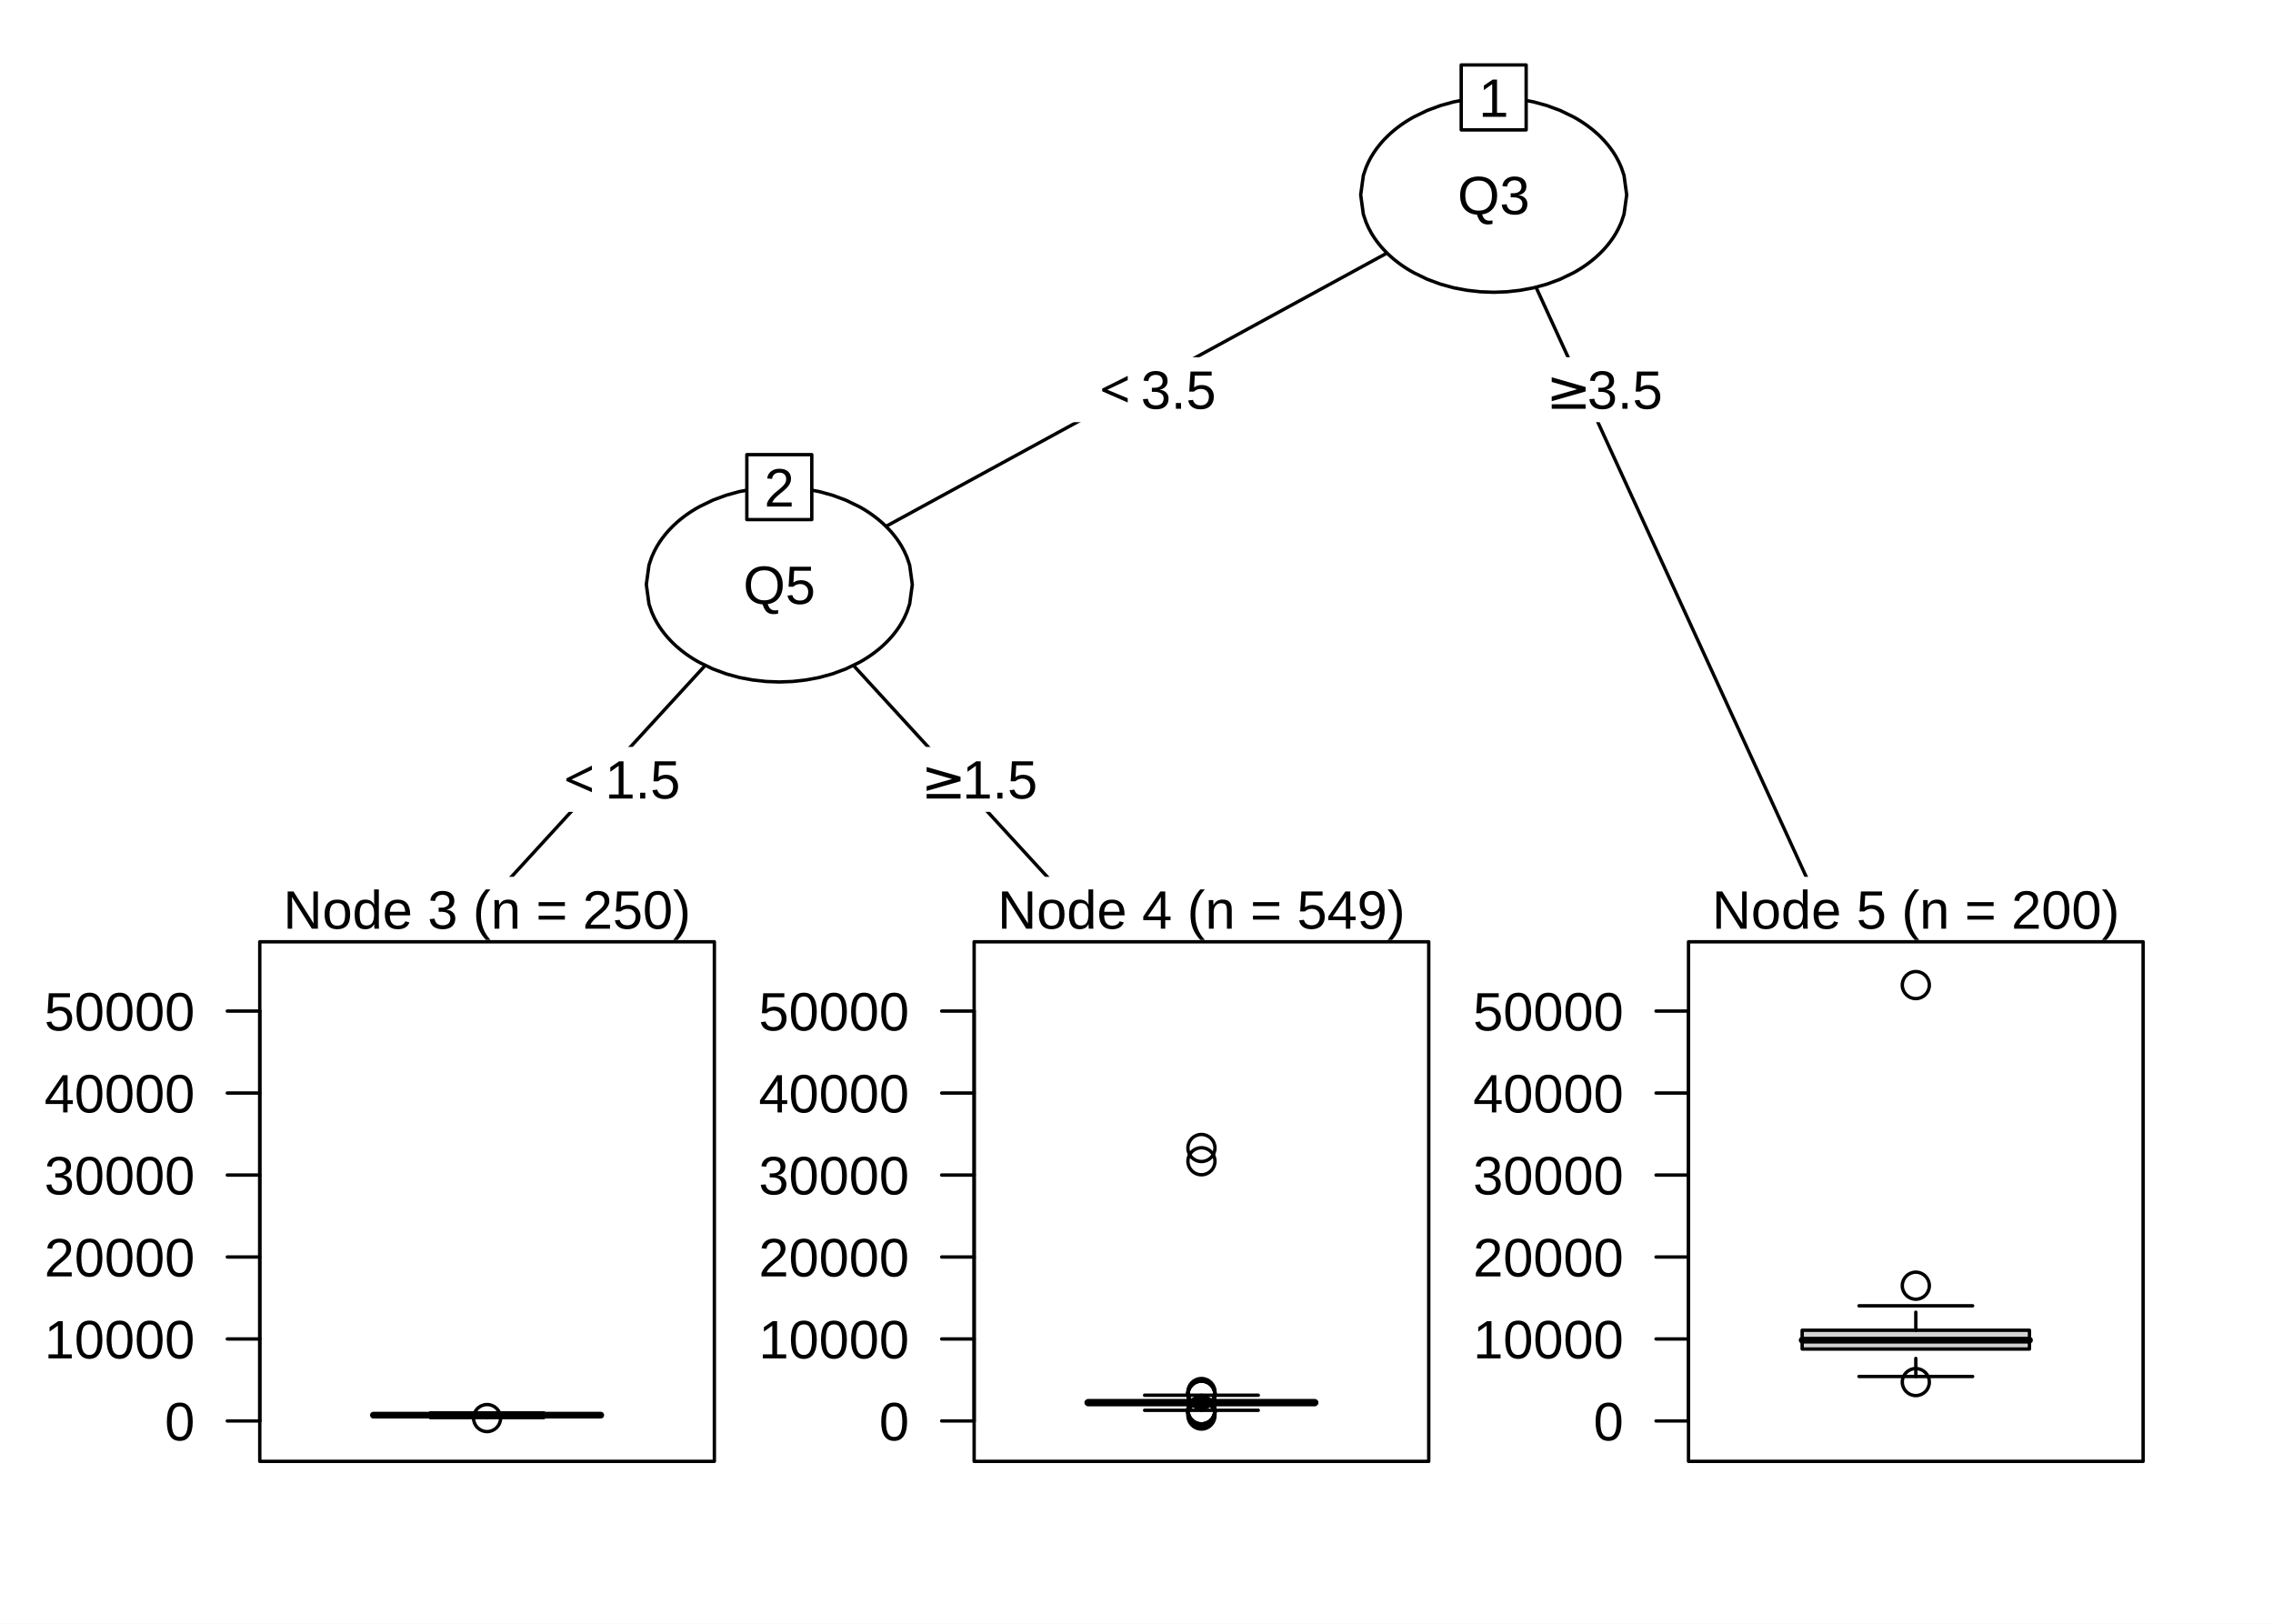
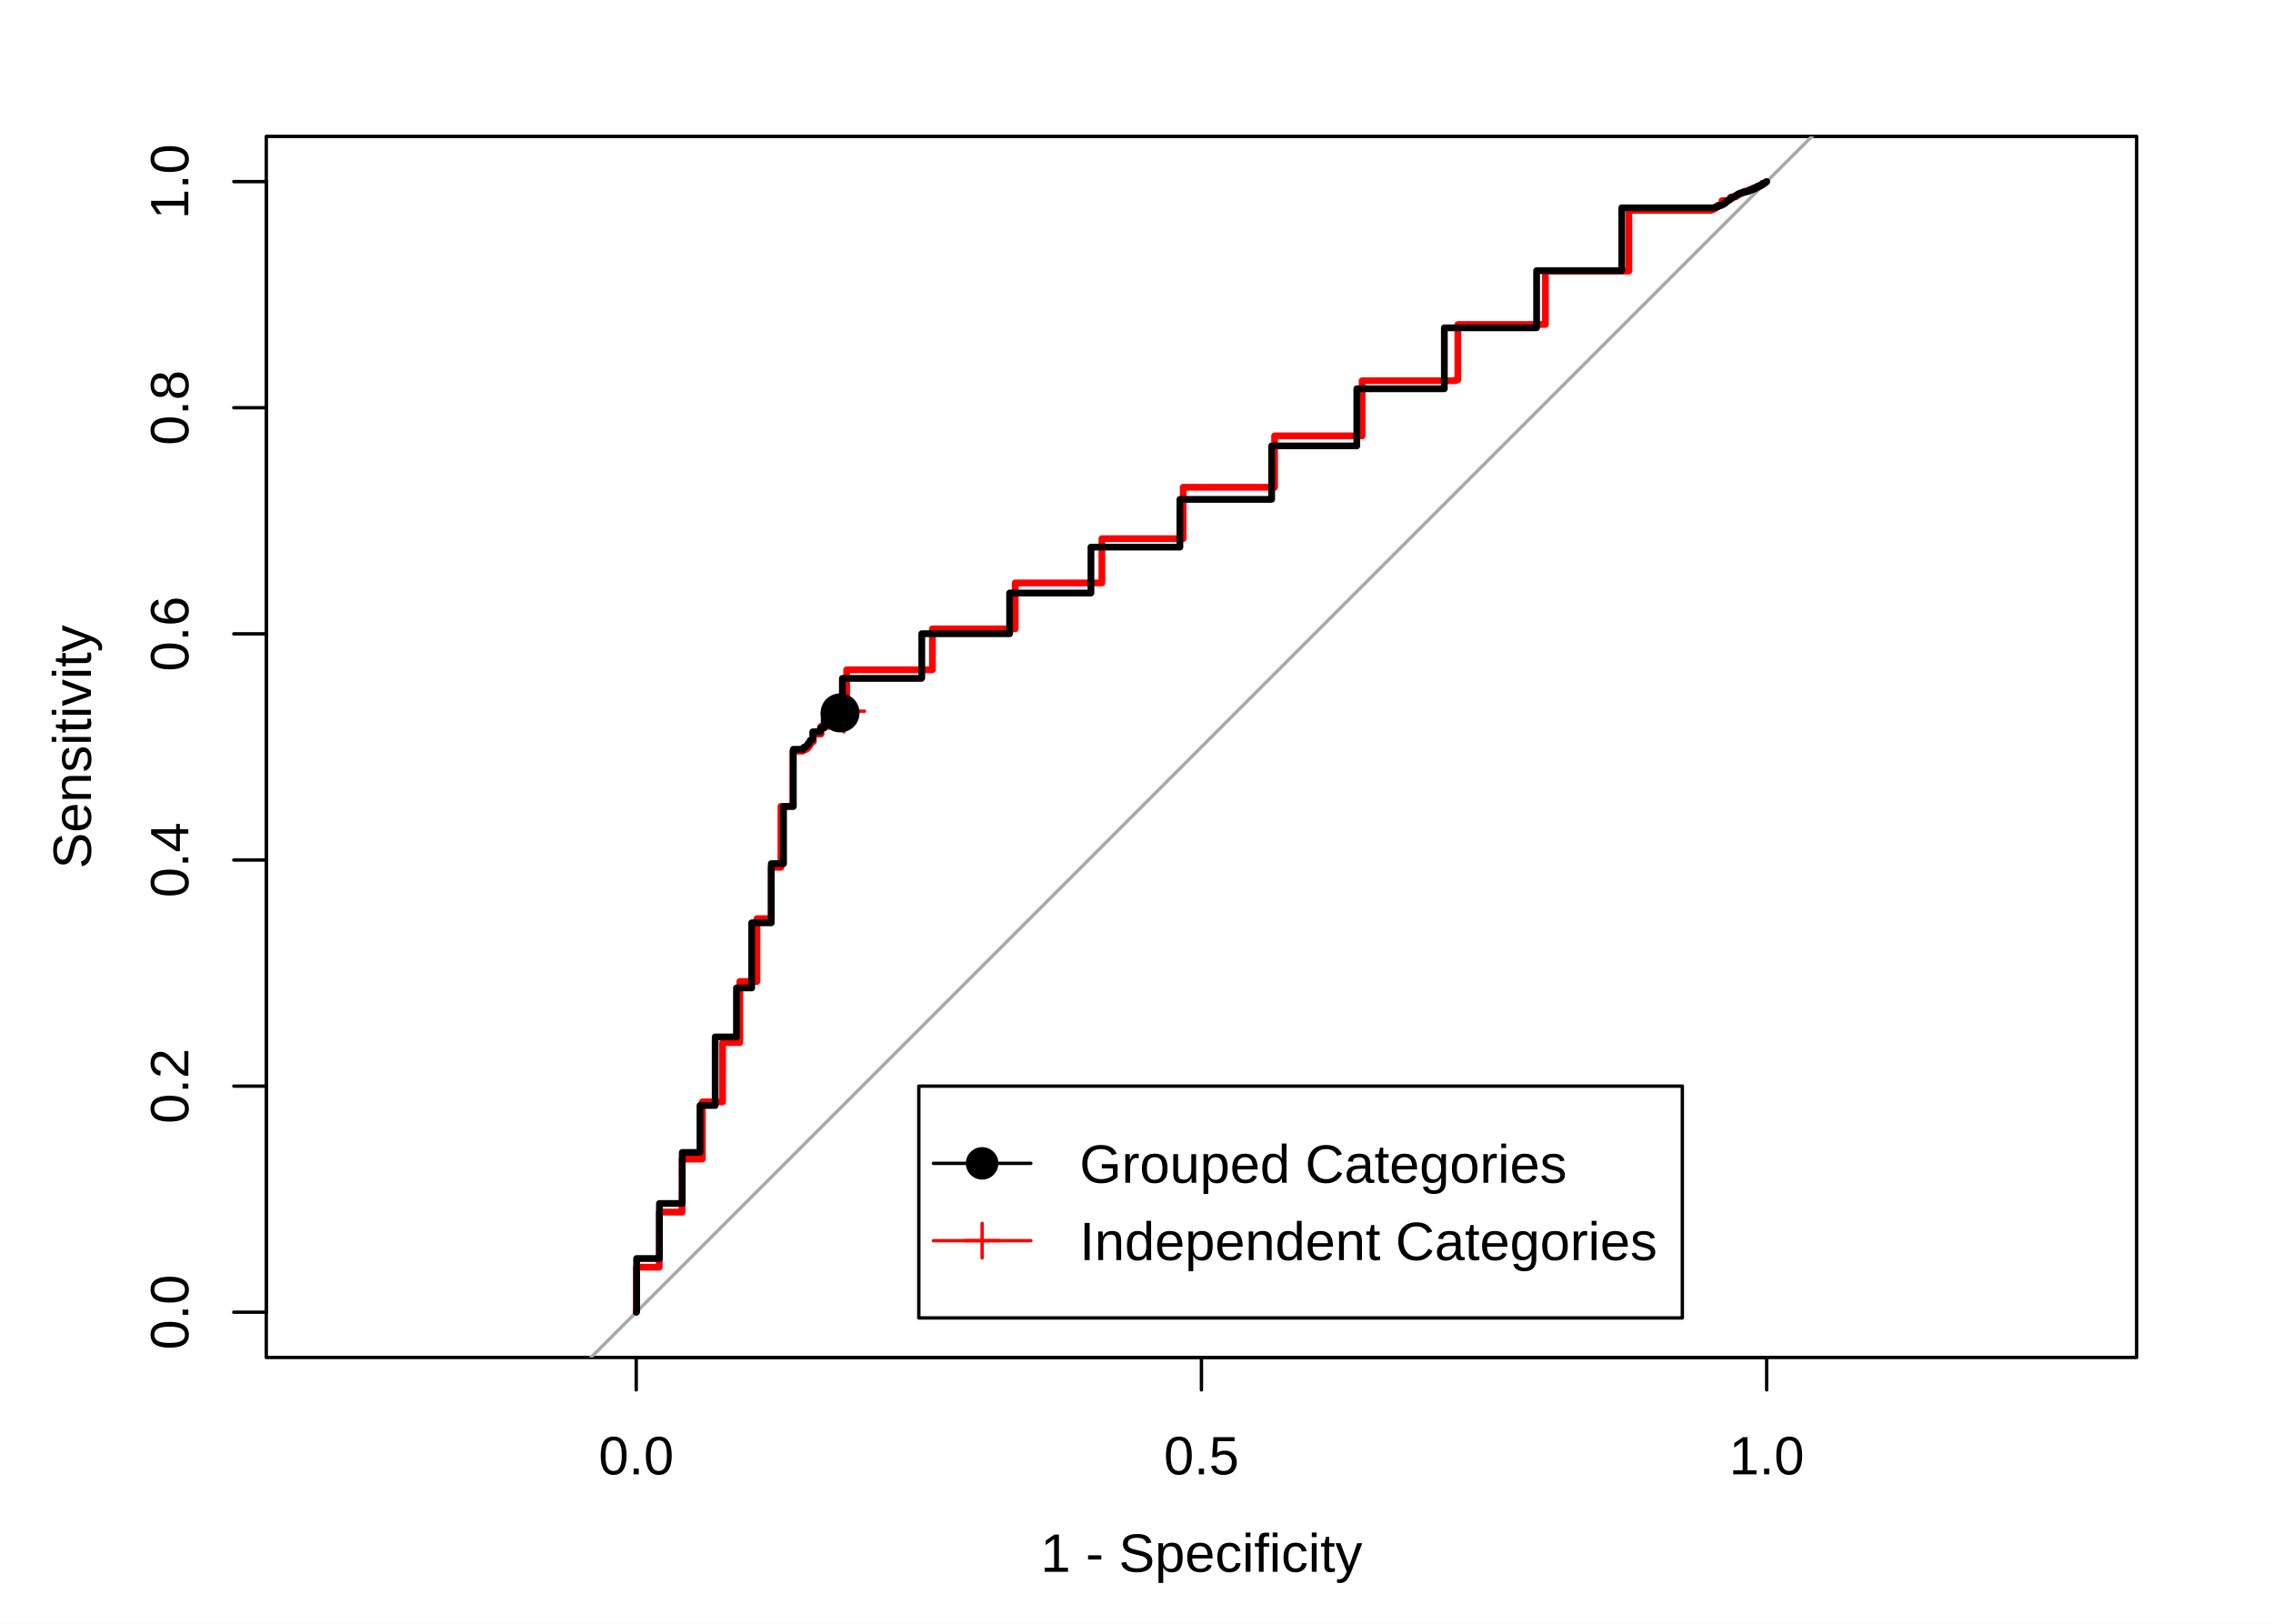
<svg xmlns="http://www.w3.org/2000/svg" viewBox="0 0 504.00 360.00">
  <defs>
    <style type="text/css">
    line, polyline, polygon, path, rect, circle {
      fill: none;
      stroke: #000000;
      stroke-linecap: round;
      stroke-linejoin: round;
      stroke-miterlimit: 10.00;
    }
  </style>
  </defs>
  <rect width="100%" height="100%" style="stroke: none; fill: #FFFFFF;" />
-   <polyline points="331.20,43.20 172.80,129.60 " style="stroke-width: 0.75;" />
-   <polyline points="331.20,43.20 410.40,216.00 " style="stroke-width: 0.75;" />
-   <polygon points="301.71,43.20 302.30,38.90 302.89,37.15 303.48,35.83 304.07,34.73 304.66,33.78 305.25,32.94 305.84,32.18 306.43,31.48 307.02,30.84 307.61,30.24 308.20,29.68 308.79,29.16 309.38,28.67 309.97,28.21 310.56,27.77 311.15,27.36 311.74,26.97 312.33,26.60 312.92,26.25 313.51,25.92 313.51,25.92 316.46,24.49 319.41,23.40 322.35,22.59 325.30,22.04 328.25,21.71 331.20,21.60 334.15,21.71 337.10,22.04 340.05,22.59 342.99,23.40 345.94,24.49 348.89,25.92 348.89,25.92 349.48,26.25 350.07,26.60 350.66,26.97 351.25,27.36 351.84,27.77 352.43,28.21 353.02,28.67 353.61,29.16 354.20,29.68 354.79,30.24 355.38,30.84 355.97,31.48 356.56,32.18 357.15,32.94 357.74,33.78 358.33,34.73 358.92,35.83 359.51,37.15 360.10,38.90 360.69,43.20 360.69,43.20 360.10,47.50 359.51,49.25 358.92,50.57 358.33,51.67 357.74,52.62 357.15,53.46 356.56,54.22 355.97,54.92 355.38,55.56 354.79,56.16 354.20,56.72 353.61,57.24 353.02,57.73 352.43,58.19 351.84,58.63 351.25,59.04 350.66,59.43 350.07,59.80 349.48,60.15 348.89,60.48 348.89,60.48 345.94,61.91 342.99,63.00 340.05,63.81 337.10,64.36 334.15,64.69 331.20,64.80 328.25,64.69 325.30,64.36 322.35,63.81 319.41,63.00 316.46,61.91 313.51,60.48 313.51,60.48 312.92,60.15 312.33,59.80 311.74,59.43 311.15,59.04 310.56,58.63 309.97,58.19 309.38,57.73 308.79,57.24 308.20,56.72 307.61,56.16 307.02,55.56 306.43,54.92 305.84,54.22 305.25,53.46 304.66,52.62 304.07,51.67 303.48,50.57 302.89,49.25 302.30,47.50 301.71,43.20 " style="stroke-width: 0.75; fill: #FFFFFF;" />
-   <text x="323.20" y="47.50" style="font-size: 12.00px; font-family: Arial;" textLength="16.01px" lengthAdjust="spacingAndGlyphs">Q3</text>
-   <rect x="324.00" y="14.40" width="14.40" height="14.40" style="stroke-width: 0.75; fill: #FFFFFF;" />
-   <text x="327.86" y="25.90" style="font-size: 12.00px; font-family: Arial;" textLength="6.67px" lengthAdjust="spacingAndGlyphs">1</text>
-   <rect x="234.35" y="79.20" width="35.30" height="14.40" style="stroke-width: 0.75; stroke: none; fill: #FFFFFF;" />
-   <text x="243.80" y="90.63" style="font-size: 12.00px; font-family: PT Serif;" textLength="6.40px" lengthAdjust="spacingAndGlyphs">&lt;</text>
-   <text x="252.97" y="90.63" style="font-size: 12.00px; font-family: Arial;" textLength="16.68px" lengthAdjust="spacingAndGlyphs">3.5</text>
-   <rect x="333.35" y="79.20" width="35.30" height="14.40" style="stroke-width: 0.75; stroke: none; fill: #FFFFFF;" />
-   <text x="342.80" y="90.63" style="font-size: 12.00px; font-family: PT Serif;" textLength="6.40px" lengthAdjust="spacingAndGlyphs">≥</text>
-   <text x="351.97" y="90.63" style="font-size: 12.00px; font-family: Arial;" textLength="16.68px" lengthAdjust="spacingAndGlyphs">3.5</text>
-   <polyline points="172.80,129.60 93.60,216.00 " style="stroke-width: 0.75;" />
-   <polyline points="172.80,129.60 252.00,216.00 " style="stroke-width: 0.75;" />
-   <polygon points="143.31,129.60 143.90,125.30 144.49,123.55 145.08,122.23 145.67,121.13 146.26,120.18 146.85,119.34 147.44,118.58 148.03,117.88 148.62,117.24 149.21,116.64 149.80,116.08 150.39,115.56 150.98,115.07 151.57,114.61 152.16,114.17 152.75,113.76 153.34,113.37 153.93,113.00 154.52,112.65 155.11,112.32 155.11,112.32 158.06,110.89 161.01,109.80 163.95,108.99 166.90,108.44 169.85,108.11 172.80,108.00 175.75,108.11 178.70,108.44 181.65,108.99 184.59,109.80 187.54,110.89 190.49,112.32 190.49,112.32 191.08,112.65 191.67,113.00 192.26,113.37 192.85,113.76 193.44,114.17 194.03,114.61 194.62,115.07 195.21,115.56 195.80,116.08 196.39,116.64 196.98,117.24 197.57,117.88 198.16,118.58 198.75,119.34 199.34,120.18 199.93,121.13 200.52,122.23 201.11,123.55 201.70,125.30 202.29,129.60 202.29,129.60 201.70,133.90 201.11,135.65 200.52,136.97 199.93,138.07 199.34,139.02 198.75,139.86 198.16,140.62 197.57,141.32 196.98,141.96 196.39,142.56 195.80,143.12 195.21,143.64 194.62,144.13 194.03,144.59 193.44,145.03 192.85,145.44 192.26,145.83 191.67,146.20 191.08,146.55 190.49,146.88 190.49,146.88 187.54,148.31 184.59,149.40 181.65,150.21 178.70,150.76 175.75,151.09 172.80,151.20 169.85,151.09 166.90,150.76 163.95,150.21 161.01,149.40 158.06,148.31 155.11,146.88 155.11,146.88 154.52,146.55 153.93,146.20 153.34,145.83 152.75,145.44 152.16,145.03 151.57,144.59 150.98,144.13 150.39,143.64 149.80,143.12 149.21,142.56 148.62,141.96 148.03,141.32 147.44,140.62 146.85,139.86 146.26,139.02 145.67,138.07 145.08,136.97 144.49,135.65 143.90,133.90 143.31,129.60 " style="stroke-width: 0.75; fill: #FFFFFF;" />
-   <text x="164.80" y="133.90" style="font-size: 12.00px; font-family: Arial;" textLength="16.01px" lengthAdjust="spacingAndGlyphs">Q5</text>
-   <rect x="165.60" y="100.80" width="14.40" height="14.40" style="stroke-width: 0.75; fill: #FFFFFF;" />
-   <text x="169.46" y="112.30" style="font-size: 12.00px; font-family: Arial;" textLength="6.67px" lengthAdjust="spacingAndGlyphs">2</text>
-   <rect x="115.55" y="165.60" width="35.30" height="14.40" style="stroke-width: 0.75; stroke: none; fill: #FFFFFF;" />
-   <text x="125.00" y="177.04" style="font-size: 12.00px; font-family: PT Serif;" textLength="6.40px" lengthAdjust="spacingAndGlyphs">&lt;</text>
-   <text x="134.17" y="177.04" style="font-size: 12.00px; font-family: Arial;" textLength="16.68px" lengthAdjust="spacingAndGlyphs">1.5</text>
-   <rect x="194.75" y="165.60" width="35.30" height="14.40" style="stroke-width: 0.75; stroke: none; fill: #FFFFFF;" />
-   <text x="204.20" y="177.04" style="font-size: 12.00px; font-family: PT Serif;" textLength="6.40px" lengthAdjust="spacingAndGlyphs">≥</text>
-   <text x="213.37" y="177.04" style="font-size: 12.00px; font-family: Arial;" textLength="16.68px" lengthAdjust="spacingAndGlyphs">1.5</text>
-   <rect x="14.40" y="194.40" width="158.40" height="129.60" style="stroke-width: 0.75; stroke: none; fill: #FFFFFF;" />
-   <text x="62.80" y="205.90" style="font-size: 12.00px; font-family: Arial;" textLength="90.39px" lengthAdjust="spacingAndGlyphs">Node 3 (n = 250)</text>
-   <polyline points="57.60,315.04 57.60,224.17 " style="stroke-width: 0.75;" />
-   <line x1="57.60" y1="315.04" x2="50.40" y2="315.04" style="stroke-width: 0.75;" />
-   <line x1="57.60" y1="296.86" x2="50.40" y2="296.86" style="stroke-width: 0.75;" />
-   <line x1="57.60" y1="278.69" x2="50.40" y2="278.69" style="stroke-width: 0.75;" />
-   <line x1="57.60" y1="260.52" x2="50.40" y2="260.52" style="stroke-width: 0.75;" />
-   <line x1="57.60" y1="242.34" x2="50.40" y2="242.34" style="stroke-width: 0.75;" />
-   <line x1="57.60" y1="224.17" x2="50.40" y2="224.17" style="stroke-width: 0.75;" />
-   <text x="36.53" y="319.34" style="font-size: 12.00px; font-family: Arial;" textLength="6.67px" lengthAdjust="spacingAndGlyphs">0</text>
-   <text x="9.83" y="301.16" style="font-size: 12.00px; font-family: Arial;" textLength="33.37px" lengthAdjust="spacingAndGlyphs">10000</text>
-   <text x="9.83" y="282.99" style="font-size: 12.00px; font-family: Arial;" textLength="33.37px" lengthAdjust="spacingAndGlyphs">20000</text>
-   <text x="9.83" y="264.81" style="font-size: 12.00px; font-family: Arial;" textLength="33.37px" lengthAdjust="spacingAndGlyphs">30000</text>
-   <text x="9.83" y="246.64" style="font-size: 12.00px; font-family: Arial;" textLength="33.37px" lengthAdjust="spacingAndGlyphs">40000</text>
-   <text x="9.83" y="228.46" style="font-size: 12.00px; font-family: Arial;" textLength="33.37px" lengthAdjust="spacingAndGlyphs">50000</text>
-   <rect x="57.60" y="208.80" width="100.80" height="115.20" style="stroke-width: 0.75;" />
+   <text x="230.72" y="348.48" style="font-size: 12.00px; font-family: Arial;" textLength="71.36px" lengthAdjust="spacingAndGlyphs">1 - Specificity</text>
+   <text transform="translate(20.16,192.61) rotate(-90)" style="font-size: 12.00px; font-family: Arial;" textLength="54.02px" lengthAdjust="spacingAndGlyphs">Sensitivity</text>
+   <polyline points="59.04,300.96 473.76,300.96 473.76,30.24 59.04,30.24 59.04,300.96 " style="stroke-width: 0.75;" />
+   <line x1="391.73" y1="300.96" x2="141.07" y2="300.96" style="stroke-width: 0.75;" />
+   <line x1="391.73" y1="300.96" x2="391.73" y2="308.16" style="stroke-width: 0.75;" />
+   <line x1="266.40" y1="300.96" x2="266.40" y2="308.16" style="stroke-width: 0.75;" />
+   <line x1="141.07" y1="300.96" x2="141.07" y2="308.16" style="stroke-width: 0.75;" />
+   <text x="132.73" y="326.88" style="font-size: 12.00px; font-family: Arial;" textLength="16.68px" lengthAdjust="spacingAndGlyphs">0.0</text>
+   <text x="258.06" y="326.88" style="font-size: 12.00px; font-family: Arial;" textLength="16.68px" lengthAdjust="spacingAndGlyphs">0.5</text>
+   <text x="383.39" y="326.88" style="font-size: 12.00px; font-family: Arial;" textLength="16.68px" lengthAdjust="spacingAndGlyphs">1.0</text>
+   <line x1="59.04" y1="290.93" x2="59.04" y2="40.27" style="stroke-width: 0.75;" />
+   <line x1="59.04" y1="290.93" x2="51.84" y2="290.93" style="stroke-width: 0.75;" />
+   <line x1="59.04" y1="240.80" x2="51.84" y2="240.80" style="stroke-width: 0.75;" />
+   <line x1="59.04" y1="190.67" x2="51.84" y2="190.67" style="stroke-width: 0.75;" />
+   <line x1="59.04" y1="140.53" x2="51.84" y2="140.53" style="stroke-width: 0.75;" />
+   <line x1="59.04" y1="90.40" x2="51.84" y2="90.40" style="stroke-width: 0.75;" />
+   <line x1="59.04" y1="40.27" x2="51.84" y2="40.27" style="stroke-width: 0.75;" />
+   <text transform="translate(41.76,299.27) rotate(-90)" style="font-size: 12.00px; font-family: Arial;" textLength="16.68px" lengthAdjust="spacingAndGlyphs">0.0</text>
+   <text transform="translate(41.76,249.14) rotate(-90)" style="font-size: 12.00px; font-family: Arial;" textLength="16.68px" lengthAdjust="spacingAndGlyphs">0.2</text>
+   <text transform="translate(41.76,199.01) rotate(-90)" style="font-size: 12.00px; font-family: Arial;" textLength="16.68px" lengthAdjust="spacingAndGlyphs">0.4</text>
+   <text transform="translate(41.76,148.87) rotate(-90)" style="font-size: 12.00px; font-family: Arial;" textLength="16.68px" lengthAdjust="spacingAndGlyphs">0.6</text>
+   <text transform="translate(41.76,98.74) rotate(-90)" style="font-size: 12.00px; font-family: Arial;" textLength="16.68px" lengthAdjust="spacingAndGlyphs">0.8</text>
+   <text transform="translate(41.76,48.61) rotate(-90)" style="font-size: 12.00px; font-family: Arial;" textLength="16.68px" lengthAdjust="spacingAndGlyphs">1.0</text>
  <defs>
-     <clipPath id="cpNTcuNjB8MTU4LjQwfDMyNC4wMHwyMDguODA=">
-       <rect x="57.60" y="208.80" width="100.80" height="115.20" />
+     <clipPath id="cpNTkuMDR8NDczLjc2fDMwMC45NnwzMC4yNA==">
+       <rect x="59.04" y="30.24" width="414.72" height="270.72" />
    </clipPath>
  </defs>
-   <polyline points="95.40,314.30 120.60,314.30 " style="stroke-width: 0.75;" clip-path="url(#cpNTcuNjB8MTU4LjQwfDMyNC4wMHwyMDguODA=)" />
-   <polyline points="108.00,314.30 108.00,313.89 " style="stroke-width: 0.75; stroke-dasharray: 4.00,4.00;" clip-path="url(#cpNTcuNjB8MTU4LjQwfDMyNC4wMHwyMDguODA=)" />
-   <rect x="82.80" y="313.61" width="50.40" height="0.28" style="stroke-width: 0.75; fill: #D3D3D3;" clip-path="url(#cpNTcuNjB8MTU4LjQwfDMyNC4wMHwyMDguODA=)" />
-   <polyline points="82.80,313.75 133.20,313.75 " style="stroke-width: 1.50;" clip-path="url(#cpNTcuNjB8MTU4LjQwfDMyNC4wMHwyMDguODA=)" />
-   <polyline points="108.00,313.61 108.00,313.25 " style="stroke-width: 0.75; stroke-dasharray: 4.00,4.00;" clip-path="url(#cpNTcuNjB8MTU4LjQwfDMyNC4wMHwyMDguODA=)" />
-   <polyline points="95.40,313.25 120.60,313.25 " style="stroke-width: 0.75;" clip-path="url(#cpNTcuNjB8MTU4LjQwfDMyNC4wMHwyMDguODA=)" />
-   <circle cx="108.00" cy="314.40" r="2.25pt" style="stroke-width: 0.75;" clip-path="url(#cpNTcuNjB8MTU4LjQwfDMyNC4wMHwyMDguODA=)" />
-   <defs>
-     <clipPath id="cpMC4wMHw1MDQuMDB8MzYwLjAwfDAuMDA=">
-       <rect x="0.00" y="0.00" width="504.00" height="360.00" />
-     </clipPath>
-   </defs>
-   <rect x="172.80" y="194.40" width="158.40" height="129.60" style="stroke-width: 0.75; stroke: none; fill: #FFFFFF;" clip-path="url(#cpMC4wMHw1MDQuMDB8MzYwLjAwfDAuMDA=)" />
-   <g clip-path="url(#cpMC4wMHw1MDQuMDB8MzYwLjAwfDAuMDA=)">
-     <text x="221.20" y="205.90" style="font-size: 12.00px; font-family: Arial;" textLength="90.39px" lengthAdjust="spacingAndGlyphs">Node 4 (n = 549)</text>
+   <line x1="72.00" y1="360.00" x2="432.00" y2="0.00" style="stroke-width: 0.75; stroke: #A9A9A9;" clip-path="url(#cpNTkuMDR8NDczLjc2fDMwMC45NnwzMC4yNA==)" />
+   <polyline points="391.73,40.27 391.71,40.27 391.71,40.28 391.68,40.28 391.68,40.30 391.62,40.30 391.62,40.31 391.60,40.31 391.60,40.31 391.60,40.31 391.60,40.33 391.58,40.33 391.58,40.43 391.47,40.43 391.47,40.43 391.47,40.43 391.47,40.45 391.38,40.45 391.38,40.55 391.32,40.55 391.32,40.63 390.83,40.63 390.83,40.96 390.76,40.96 390.76,41.04 390.27,41.04 390.27,41.31 390.25,41.31 390.25,41.31 390.20,41.31 390.20,41.31 389.71,41.31 389.71,41.52 389.37,41.52 389.37,41.67 388.74,41.67 388.74,41.91 388.25,41.91 388.25,42.09 388.19,42.09 388.19,42.15 387.67,42.15 387.67,42.33 387.57,42.33 387.57,42.39 386.90,42.39 386.90,42.53 386.90,42.53 386.90,42.56 386.86,42.56 386.86,42.56 386.43,42.56 386.43,42.76 386.30,42.76 386.30,42.80 386.21,42.80 386.21,42.86 385.85,42.86 385.85,43.03 385.85,43.03 385.85,43.07 385.83,43.07 385.83,43.09 385.74,43.09 385.74,43.09 385.72,43.09 385.72,43.09 385.68,43.09 385.68,43.10 385.53,43.10 385.53,43.18 385.38,43.18 385.38,43.30 385.12,43.30 385.12,43.45 384.90,43.45 384.90,43.63 384.73,43.63 384.73,43.69 383.75,43.69 383.75,44.14 383.60,44.14 383.60,44.23 383.43,44.23 383.43,44.37 383.27,44.37 383.27,44.41 383.15,44.41 383.15,44.43 382.95,44.43 382.95,44.49 381.82,44.49 381.82,45.24 381.79,45.24 381.79,45.27 381.60,45.27 381.60,45.39 381.45,45.39 381.45,45.44 381.30,45.44 381.30,45.53 380.85,45.53 380.85,45.83 380.81,45.83 380.81,45.95 380.29,45.95 380.29,46.28 380.01,46.28 380.01,46.41 379.82,46.41 379.82,46.50 379.54,46.50 379.54,46.60 379.48,46.60 379.48,46.62 379.42,46.62 379.42,46.63 379.39,46.63 379.39,46.65 361.18,46.65 361.18,60.08 361.03,60.08 361.03,60.11 342.67,60.11 342.67,71.94 323.26,71.94 323.26,84.19 323.03,84.19 323.03,84.19 322.77,84.19 322.77,84.41 302.03,84.41 302.03,96.63 282.62,96.63 282.62,108.03 282.59,108.03 282.59,108.03 262.35,108.03 262.35,119.43 244.33,119.43 244.33,129.24 225.11,129.24 225.11,139.42 225.02,139.42 225.02,139.43 206.75,139.43 206.75,148.48 206.73,148.48 206.73,148.50 187.73,148.50 187.73,157.12 187.70,157.12 187.70,157.15 187.68,157.15 187.68,157.17 187.36,157.17 187.36,157.40 187.32,157.40 187.32,157.41 187.28,157.41 187.28,157.47 187.23,157.47 187.23,157.52 187.19,157.52 187.19,157.56 187.13,157.56 187.13,157.59 187.12,157.59 187.12,157.65 187.12,157.65 187.12,157.67 187.06,157.67 187.06,157.67 187.04,157.67 187.04,157.70 187.02,157.70 187.02,157.70 184.55,157.70 184.55,160.23 183.72,160.23 183.72,161.06 182.04,161.06 182.04,162.75 180.35,162.75 180.35,164.41 180.30,164.41 180.30,164.42 180.15,164.42 180.15,164.48 180.09,164.48 180.09,164.50 180.07,164.50 180.07,164.50 180.07,164.50 180.07,164.51 179.92,164.51 179.92,164.54 179.92,164.54 179.92,164.57 179.88,164.57 179.88,164.63 179.87,164.63 179.87,164.65 179.83,164.65 179.83,164.68 179.81,164.68 179.81,164.68 179.77,164.68 179.77,164.86 179.73,164.86 179.73,164.88 179.66,164.88 179.66,165.12 179.64,165.12 179.64,165.12 179.53,165.12 179.53,165.30 179.34,165.30 179.34,165.60 179.17,165.60 179.17,165.83 178.85,165.83 178.85,166.10 178.82,166.10 178.82,166.13 178.67,166.13 178.67,166.16 178.44,166.16 178.44,166.29 178.29,166.29 178.29,166.35 178.25,166.35 178.25,166.37 178.22,166.37 178.22,166.40 178.10,166.40 178.10,166.43 178.09,166.43 178.09,166.46 177.97,166.46 177.97,166.52 177.95,166.52 177.95,166.52 177.95,166.52 177.95,166.54 175.78,166.54 175.78,178.78 173.16,178.78 173.16,192.30 170.99,192.30 170.99,203.67 167.84,203.67 167.84,217.60 164.04,217.60 164.04,231.16 160.23,231.16 160.23,244.28 160.23,244.28 160.23,244.30 155.74,244.30 155.74,256.97 151.24,256.97 151.24,268.73 146.18,268.73 146.18,280.95 141.12,280.95 141.12,290.90 141.09,290.90 141.09,290.93 141.07,290.93 141.07,290.93 " style="stroke-width: 1.50; stroke: #FF0000;" clip-path="url(#cpNTkuMDR8NDczLjc2fDMwMC45NnwzMC4yNA==)" />
+   <line x1="182.53" y1="157.67" x2="191.70" y2="157.67" style="stroke-width: 0.75; stroke: #FF0000;" clip-path="url(#cpNTkuMDR8NDczLjc2fDMwMC45NnwzMC4yNA==)" />
+   <line x1="187.12" y1="162.25" x2="187.12" y2="153.08" style="stroke-width: 0.75; stroke: #FF0000;" clip-path="url(#cpNTkuMDR8NDczLjc2fDMwMC45NnwzMC4yNA==)" />
+   <polyline points="391.73,40.27 391.70,40.27 391.70,40.30 391.68,40.30 391.68,40.33 391.66,40.33 391.66,40.34 391.62,40.34 391.62,40.36 391.58,40.36 391.58,40.37 391.56,40.37 391.56,40.42 391.49,40.42 391.49,40.42 391.49,40.42 391.49,40.45 391.43,40.45 391.43,40.45 391.43,40.45 391.43,40.46 391.40,40.46 391.40,40.48 391.40,40.48 391.40,40.49 391.36,40.49 391.36,40.51 391.36,40.51 391.36,40.52 391.28,40.52 391.28,40.64 391.23,40.64 391.23,40.72 390.78,40.72 390.78,40.99 390.33,40.99 390.33,41.26 389.73,41.26 389.73,41.56 389.17,41.56 389.17,41.88 389.07,41.88 389.07,41.90 388.55,41.90 388.55,42.11 387.95,42.11 387.95,42.32 387.86,42.32 387.86,42.39 387.41,42.39 387.41,42.51 386.81,42.51 386.81,42.66 386.32,42.66 386.32,42.76 386.30,42.76 386.30,42.76 386.24,42.76 386.24,42.82 385.72,42.82 385.72,42.88 385.70,42.88 385.70,42.91 385.64,42.91 385.64,42.94 385.61,42.94 385.61,42.97 385.51,42.97 385.51,43.01 385.42,43.01 385.42,43.03 385.40,43.03 385.40,43.04 385.34,43.04 385.34,43.07 385.27,43.07 385.27,43.19 385.20,43.19 385.20,43.25 385.05,43.25 385.05,43.34 384.88,43.34 384.88,43.42 384.84,43.42 384.84,43.45 384.65,43.45 384.65,43.54 384.60,43.54 384.60,43.57 384.45,43.57 384.45,43.65 384.31,43.65 384.31,43.71 384.24,43.71 384.24,43.80 383.96,43.80 383.96,44.02 383.92,44.02 383.92,44.04 383.86,44.04 383.86,44.05 383.81,44.05 383.81,44.10 383.53,44.10 383.53,44.32 383.28,44.32 383.28,44.49 383.02,44.49 383.02,44.66 382.95,44.66 382.95,44.69 382.72,44.69 382.72,44.82 382.70,44.82 382.70,44.85 382.67,44.85 382.67,44.99 382.37,44.99 382.37,45.14 382.35,45.14 382.35,45.21 382.23,45.21 382.23,45.27 382.07,45.27 382.07,45.36 381.80,45.36 381.80,45.49 381.62,45.49 381.62,45.58 381.09,45.58 381.09,45.76 381.07,45.76 381.07,45.76 380.81,45.76 380.81,45.83 380.70,45.83 380.70,45.86 380.62,45.86 380.62,45.86 380.44,45.86 380.44,45.92 380.40,45.92 380.40,46.00 380.06,46.00 380.06,46.07 359.60,46.07 359.60,60.01 340.72,60.01 340.72,72.68 320.26,72.68 320.26,86.19 300.85,86.19 300.85,98.86 281.97,98.86 281.97,110.69 281.86,110.69 281.86,110.72 261.62,110.72 261.62,121.30 241.90,121.30 241.90,131.48 223.87,131.48 223.87,140.50 204.39,140.50 204.39,150.31 204.33,150.31 204.33,150.37 204.31,150.37 204.31,150.41 186.78,150.41 186.78,157.86 186.72,157.86 186.72,157.86 186.70,157.86 186.70,157.89 186.57,157.89 186.57,157.92 186.55,157.92 186.55,157.92 186.50,157.92 186.50,157.92 186.46,157.92 186.46,157.94 186.44,157.94 186.44,157.95 186.39,157.95 186.39,157.97 186.35,157.97 186.35,158.00 186.31,158.00 186.31,158.00 186.27,158.00 186.27,158.06 186.25,158.06 186.25,158.06 186.22,158.06 186.22,158.07 186.05,158.07 186.05,158.09 182.75,158.09 182.75,161.41 181.91,161.41 181.91,162.25 180.22,162.25 180.22,163.91 180.20,163.91 180.20,163.93 180.18,163.93 180.18,163.93 180.18,163.93 180.18,163.97 180.11,163.97 180.11,163.99 180.07,163.99 180.07,164.03 180.00,164.03 180.00,164.03 179.81,164.03 179.81,164.12 179.70,164.12 179.70,164.15 179.68,164.15 179.68,164.15 179.64,164.15 179.64,164.39 179.58,164.39 179.58,164.48 179.57,164.48 179.57,164.53 179.51,164.53 179.51,164.53 179.47,164.53 179.47,164.68 179.45,164.68 179.45,164.70 179.38,164.70 179.38,164.85 179.27,164.85 179.27,164.89 179.15,164.89 179.15,165.07 179.04,165.07 179.04,165.25 178.99,165.25 178.99,165.31 178.93,165.31 178.93,165.34 178.85,165.34 178.85,165.43 178.82,165.43 178.82,165.46 178.78,165.46 178.78,165.49 178.63,165.49 178.63,165.63 178.59,165.63 178.59,165.63 178.48,165.63 178.48,165.69 178.20,165.69 178.20,165.83 178.16,165.83 178.16,165.92 178.16,165.92 178.16,165.95 178.16,165.95 178.16,165.96 178.16,165.96 178.16,165.98 178.16,165.98 178.16,166.01 178.14,166.01 178.14,166.02 178.14,166.02 178.14,166.04 178.12,166.04 178.12,166.07 178.09,166.07 178.09,166.08 178.05,166.08 178.05,166.13 178.01,166.13 178.01,166.13 175.91,166.13 175.91,178.80 173.74,178.80 173.74,191.48 171.02,191.48 171.02,204.60 166.68,204.60 166.68,219.04 163.30,219.04 163.30,229.90 158.58,229.90 158.58,245.10 155.21,245.10 155.21,255.51 151.28,255.51 151.28,266.82 146.22,266.82 146.22,279.03 141.16,279.03 141.16,290.80 141.12,290.80 141.12,290.89 141.10,290.89 141.10,290.92 141.07,290.92 141.07,290.93 " style="stroke-width: 1.50;" clip-path="url(#cpNTkuMDR8NDczLjc2fDMwMC45NnwzMC4yNA==)" />
+   <circle cx="186.27" cy="158.06" r="3.24pt" style="stroke-width: 0.75; stroke: none; fill: #000000;" clip-path="url(#cpNTkuMDR8NDczLjc2fDMwMC45NnwzMC4yNA==)" />
+   <rect x="203.73" y="240.80" width="169.30" height="51.40" style="stroke-width: 0.75;" clip-path="url(#cpNTkuMDR8NDczLjc2fDMwMC45NnwzMC4yNA==)" />
+   <line x1="206.97" y1="257.93" x2="228.57" y2="257.93" style="stroke-width: 0.75;" clip-path="url(#cpNTkuMDR8NDczLjc2fDMwMC45NnwzMC4yNA==)" />
+   <line x1="206.97" y1="275.07" x2="228.57" y2="275.07" style="stroke-width: 0.75; stroke: #FF0000;" clip-path="url(#cpNTkuMDR8NDczLjc2fDMwMC45NnwzMC4yNA==)" />
+   <circle cx="217.77" cy="257.93" r="2.70pt" style="stroke-width: 0.75; stroke: none; fill: #000000;" clip-path="url(#cpNTkuMDR8NDczLjc2fDMwMC45NnwzMC4yNA==)" />
+   <line x1="213.95" y1="275.07" x2="221.59" y2="275.07" style="stroke-width: 0.75; stroke: #FF0000;" clip-path="url(#cpNTkuMDR8NDczLjc2fDMwMC45NnwzMC4yNA==)" />
+   <line x1="217.77" y1="278.89" x2="217.77" y2="271.25" style="stroke-width: 0.75; stroke: #FF0000;" clip-path="url(#cpNTkuMDR8NDczLjc2fDMwMC45NnwzMC4yNA==)" />
+   <g clip-path="url(#cpNTkuMDR8NDczLjc2fDMwMC45NnwzMC4yNA==)">
+     <text x="239.37" y="262.23" style="font-size: 12.00px; font-family: Arial;" textLength="108.06px" lengthAdjust="spacingAndGlyphs">Grouped Categories</text>
  </g>
-   <polyline points="216.00,315.04 216.00,224.17 " style="stroke-width: 0.75;" clip-path="url(#cpMC4wMHw1MDQuMDB8MzYwLjAwfDAuMDA=)" />
-   <line x1="216.00" y1="315.04" x2="208.80" y2="315.04" style="stroke-width: 0.75;" clip-path="url(#cpMC4wMHw1MDQuMDB8MzYwLjAwfDAuMDA=)" />
-   <line x1="216.00" y1="296.86" x2="208.80" y2="296.86" style="stroke-width: 0.75;" clip-path="url(#cpMC4wMHw1MDQuMDB8MzYwLjAwfDAuMDA=)" />
-   <line x1="216.00" y1="278.69" x2="208.80" y2="278.69" style="stroke-width: 0.75;" clip-path="url(#cpMC4wMHw1MDQuMDB8MzYwLjAwfDAuMDA=)" />
-   <line x1="216.00" y1="260.52" x2="208.80" y2="260.52" style="stroke-width: 0.75;" clip-path="url(#cpMC4wMHw1MDQuMDB8MzYwLjAwfDAuMDA=)" />
-   <line x1="216.00" y1="242.34" x2="208.80" y2="242.34" style="stroke-width: 0.75;" clip-path="url(#cpMC4wMHw1MDQuMDB8MzYwLjAwfDAuMDA=)" />
-   <line x1="216.00" y1="224.17" x2="208.80" y2="224.17" style="stroke-width: 0.75;" clip-path="url(#cpMC4wMHw1MDQuMDB8MzYwLjAwfDAuMDA=)" />
-   <g clip-path="url(#cpMC4wMHw1MDQuMDB8MzYwLjAwfDAuMDA=)">
-     <text x="194.93" y="319.34" style="font-size: 12.00px; font-family: Arial;" textLength="6.67px" lengthAdjust="spacingAndGlyphs">0</text>
+   <g clip-path="url(#cpNTkuMDR8NDczLjc2fDMwMC45NnwzMC4yNA==)">
+     <text x="239.37" y="279.37" style="font-size: 12.00px; font-family: Arial;" textLength="128.10px" lengthAdjust="spacingAndGlyphs">Independent Categories</text>
  </g>
-   <g clip-path="url(#cpMC4wMHw1MDQuMDB8MzYwLjAwfDAuMDA=)">
-     <text x="168.23" y="301.16" style="font-size: 12.00px; font-family: Arial;" textLength="33.37px" lengthAdjust="spacingAndGlyphs">10000</text>
-   </g>
-   <g clip-path="url(#cpMC4wMHw1MDQuMDB8MzYwLjAwfDAuMDA=)">
-     <text x="168.23" y="282.99" style="font-size: 12.00px; font-family: Arial;" textLength="33.37px" lengthAdjust="spacingAndGlyphs">20000</text>
-   </g>
-   <g clip-path="url(#cpMC4wMHw1MDQuMDB8MzYwLjAwfDAuMDA=)">
-     <text x="168.23" y="264.81" style="font-size: 12.00px; font-family: Arial;" textLength="33.37px" lengthAdjust="spacingAndGlyphs">30000</text>
-   </g>
-   <g clip-path="url(#cpMC4wMHw1MDQuMDB8MzYwLjAwfDAuMDA=)">
-     <text x="168.23" y="246.64" style="font-size: 12.00px; font-family: Arial;" textLength="33.37px" lengthAdjust="spacingAndGlyphs">40000</text>
-   </g>
-   <g clip-path="url(#cpMC4wMHw1MDQuMDB8MzYwLjAwfDAuMDA=)">
-     <text x="168.23" y="228.46" style="font-size: 12.00px; font-family: Arial;" textLength="33.37px" lengthAdjust="spacingAndGlyphs">50000</text>
-   </g>
-   <rect x="216.00" y="208.80" width="100.80" height="115.20" style="stroke-width: 0.75;" clip-path="url(#cpMC4wMHw1MDQuMDB8MzYwLjAwfDAuMDA=)" />
-   <defs>
-     <clipPath id="cpMjE2LjAwfDMxNi44MHwzMjQuMDB8MjA4Ljgw">
-       <rect x="216.00" y="208.80" width="100.80" height="115.20" />
-     </clipPath>
-   </defs>
-   <polyline points="253.80,312.68 279.00,312.68 " style="stroke-width: 0.75;" clip-path="url(#cpMjE2LjAwfDMxNi44MHwzMjQuMDB8MjA4Ljgw)" />
-   <polyline points="266.40,312.68 266.40,311.41 " style="stroke-width: 0.75; stroke-dasharray: 4.00,4.00;" clip-path="url(#cpMjE2LjAwfDMxNi44MHwzMjQuMDB8MjA4Ljgw)" />
-   <rect x="241.20" y="310.56" width="50.40" height="0.85" style="stroke-width: 0.75; fill: #D3D3D3;" clip-path="url(#cpMjE2LjAwfDMxNi44MHwzMjQuMDB8MjA4Ljgw)" />
-   <polyline points="241.20,310.97 291.60,310.97 " style="stroke-width: 1.50;" clip-path="url(#cpMjE2LjAwfDMxNi44MHwzMjQuMDB8MjA4Ljgw)" />
-   <polyline points="266.40,310.56 266.40,309.34 " style="stroke-width: 0.75; stroke-dasharray: 4.00,4.00;" clip-path="url(#cpMjE2LjAwfDMxNi44MHwzMjQuMDB8MjA4Ljgw)" />
-   <polyline points="253.80,309.34 279.00,309.34 " style="stroke-width: 0.75;" clip-path="url(#cpMjE2LjAwfDMxNi44MHwzMjQuMDB8MjA4Ljgw)" />
-   <circle cx="266.40" cy="312.79" r="2.25pt" style="stroke-width: 0.75;" clip-path="url(#cpMjE2LjAwfDMxNi44MHwzMjQuMDB8MjA4Ljgw)" />
-   <circle cx="266.40" cy="313.06" r="2.25pt" style="stroke-width: 0.75;" clip-path="url(#cpMjE2LjAwfDMxNi44MHwzMjQuMDB8MjA4Ljgw)" />
-   <circle cx="266.40" cy="312.88" r="2.25pt" style="stroke-width: 0.75;" clip-path="url(#cpMjE2LjAwfDMxNi44MHwzMjQuMDB8MjA4Ljgw)" />
-   <circle cx="266.40" cy="309.10" r="2.25pt" style="stroke-width: 0.75;" clip-path="url(#cpMjE2LjAwfDMxNi44MHwzMjQuMDB8MjA4Ljgw)" />
-   <circle cx="266.40" cy="312.68" r="2.25pt" style="stroke-width: 0.75;" clip-path="url(#cpMjE2LjAwfDMxNi44MHwzMjQuMDB8MjA4Ljgw)" />
-   <circle cx="266.40" cy="309.16" r="2.25pt" style="stroke-width: 0.75;" clip-path="url(#cpMjE2LjAwfDMxNi44MHwzMjQuMDB8MjA4Ljgw)" />
-   <circle cx="266.40" cy="312.77" r="2.25pt" style="stroke-width: 0.75;" clip-path="url(#cpMjE2LjAwfDMxNi44MHwzMjQuMDB8MjA4Ljgw)" />
-   <circle cx="266.40" cy="309.10" r="2.25pt" style="stroke-width: 0.75;" clip-path="url(#cpMjE2LjAwfDMxNi44MHwzMjQuMDB8MjA4Ljgw)" />
-   <circle cx="266.40" cy="312.81" r="2.25pt" style="stroke-width: 0.75;" clip-path="url(#cpMjE2LjAwfDMxNi44MHwzMjQuMDB8MjA4Ljgw)" />
-   <circle cx="266.40" cy="309.23" r="2.25pt" style="stroke-width: 0.75;" clip-path="url(#cpMjE2LjAwfDMxNi44MHwzMjQuMDB8MjA4Ljgw)" />
-   <circle cx="266.40" cy="313.32" r="2.25pt" style="stroke-width: 0.75;" clip-path="url(#cpMjE2LjAwfDMxNi44MHwzMjQuMDB8MjA4Ljgw)" />
-   <circle cx="266.40" cy="312.90" r="2.25pt" style="stroke-width: 0.75;" clip-path="url(#cpMjE2LjAwfDMxNi44MHwzMjQuMDB8MjA4Ljgw)" />
-   <circle cx="266.40" cy="257.46" r="2.25pt" style="stroke-width: 0.75;" clip-path="url(#cpMjE2LjAwfDMxNi44MHwzMjQuMDB8MjA4Ljgw)" />
-   <circle cx="266.40" cy="312.73" r="2.25pt" style="stroke-width: 0.75;" clip-path="url(#cpMjE2LjAwfDMxNi44MHwzMjQuMDB8MjA4Ljgw)" />
-   <circle cx="266.40" cy="308.63" r="2.25pt" style="stroke-width: 0.75;" clip-path="url(#cpMjE2LjAwfDMxNi44MHwzMjQuMDB8MjA4Ljgw)" />
-   <circle cx="266.40" cy="312.70" r="2.25pt" style="stroke-width: 0.75;" clip-path="url(#cpMjE2LjAwfDMxNi44MHwzMjQuMDB8MjA4Ljgw)" />
-   <circle cx="266.40" cy="254.52" r="2.25pt" style="stroke-width: 0.75;" clip-path="url(#cpMjE2LjAwfDMxNi44MHwzMjQuMDB8MjA4Ljgw)" />
-   <circle cx="266.40" cy="313.84" r="2.25pt" style="stroke-width: 0.75;" clip-path="url(#cpMjE2LjAwfDMxNi44MHwzMjQuMDB8MjA4Ljgw)" />
-   <circle cx="266.40" cy="309.16" r="2.25pt" style="stroke-width: 0.75;" clip-path="url(#cpMjE2LjAwfDMxNi44MHwzMjQuMDB8MjA4Ljgw)" />
-   <circle cx="266.40" cy="308.84" r="2.25pt" style="stroke-width: 0.75;" clip-path="url(#cpMjE2LjAwfDMxNi44MHwzMjQuMDB8MjA4Ljgw)" />
-   <circle cx="266.40" cy="312.85" r="2.25pt" style="stroke-width: 0.75;" clip-path="url(#cpMjE2LjAwfDMxNi44MHwzMjQuMDB8MjA4Ljgw)" />
-   <defs>
-     <clipPath id="cpMC4wMHw1MDQuMDB8MzYwLjAwfDAuMDA=">
-       <rect x="0.00" y="0.00" width="504.00" height="360.00" />
-     </clipPath>
-   </defs>
-   <rect x="331.20" y="194.40" width="158.40" height="129.60" style="stroke-width: 0.75; stroke: none; fill: #FFFFFF;" clip-path="url(#cpMC4wMHw1MDQuMDB8MzYwLjAwfDAuMDA=)" />
-   <g clip-path="url(#cpMC4wMHw1MDQuMDB8MzYwLjAwfDAuMDA=)">
-     <text x="379.60" y="205.90" style="font-size: 12.00px; font-family: Arial;" textLength="90.39px" lengthAdjust="spacingAndGlyphs">Node 5 (n = 200)</text>
-   </g>
-   <polyline points="374.40,315.04 374.40,224.17 " style="stroke-width: 0.75;" clip-path="url(#cpMC4wMHw1MDQuMDB8MzYwLjAwfDAuMDA=)" />
-   <line x1="374.40" y1="315.04" x2="367.20" y2="315.04" style="stroke-width: 0.75;" clip-path="url(#cpMC4wMHw1MDQuMDB8MzYwLjAwfDAuMDA=)" />
-   <line x1="374.40" y1="296.86" x2="367.20" y2="296.86" style="stroke-width: 0.75;" clip-path="url(#cpMC4wMHw1MDQuMDB8MzYwLjAwfDAuMDA=)" />
-   <line x1="374.40" y1="278.69" x2="367.20" y2="278.69" style="stroke-width: 0.75;" clip-path="url(#cpMC4wMHw1MDQuMDB8MzYwLjAwfDAuMDA=)" />
-   <line x1="374.40" y1="260.52" x2="367.20" y2="260.52" style="stroke-width: 0.75;" clip-path="url(#cpMC4wMHw1MDQuMDB8MzYwLjAwfDAuMDA=)" />
-   <line x1="374.40" y1="242.34" x2="367.20" y2="242.34" style="stroke-width: 0.75;" clip-path="url(#cpMC4wMHw1MDQuMDB8MzYwLjAwfDAuMDA=)" />
-   <line x1="374.40" y1="224.17" x2="367.20" y2="224.17" style="stroke-width: 0.75;" clip-path="url(#cpMC4wMHw1MDQuMDB8MzYwLjAwfDAuMDA=)" />
-   <g clip-path="url(#cpMC4wMHw1MDQuMDB8MzYwLjAwfDAuMDA=)">
-     <text x="353.33" y="319.34" style="font-size: 12.00px; font-family: Arial;" textLength="6.67px" lengthAdjust="spacingAndGlyphs">0</text>
-   </g>
-   <g clip-path="url(#cpMC4wMHw1MDQuMDB8MzYwLjAwfDAuMDA=)">
-     <text x="326.63" y="301.16" style="font-size: 12.00px; font-family: Arial;" textLength="33.37px" lengthAdjust="spacingAndGlyphs">10000</text>
-   </g>
-   <g clip-path="url(#cpMC4wMHw1MDQuMDB8MzYwLjAwfDAuMDA=)">
-     <text x="326.63" y="282.99" style="font-size: 12.00px; font-family: Arial;" textLength="33.37px" lengthAdjust="spacingAndGlyphs">20000</text>
-   </g>
-   <g clip-path="url(#cpMC4wMHw1MDQuMDB8MzYwLjAwfDAuMDA=)">
-     <text x="326.63" y="264.81" style="font-size: 12.00px; font-family: Arial;" textLength="33.37px" lengthAdjust="spacingAndGlyphs">30000</text>
-   </g>
-   <g clip-path="url(#cpMC4wMHw1MDQuMDB8MzYwLjAwfDAuMDA=)">
-     <text x="326.63" y="246.64" style="font-size: 12.00px; font-family: Arial;" textLength="33.37px" lengthAdjust="spacingAndGlyphs">40000</text>
-   </g>
-   <g clip-path="url(#cpMC4wMHw1MDQuMDB8MzYwLjAwfDAuMDA=)">
-     <text x="326.63" y="228.46" style="font-size: 12.00px; font-family: Arial;" textLength="33.37px" lengthAdjust="spacingAndGlyphs">50000</text>
-   </g>
-   <rect x="374.40" y="208.80" width="100.80" height="115.20" style="stroke-width: 0.75;" clip-path="url(#cpMC4wMHw1MDQuMDB8MzYwLjAwfDAuMDA=)" />
-   <defs>
-     <clipPath id="cpMzc0LjQwfDQ3NS4yMHwzMjQuMDB8MjA4Ljgw">
-       <rect x="374.40" y="208.80" width="100.80" height="115.20" />
-     </clipPath>
-   </defs>
-   <polyline points="412.20,305.18 437.40,305.18 " style="stroke-width: 0.75;" clip-path="url(#cpMzc0LjQwfDQ3NS4yMHwzMjQuMDB8MjA4Ljgw)" />
-   <polyline points="424.80,305.18 424.80,299.09 " style="stroke-width: 0.75; stroke-dasharray: 4.00,4.00;" clip-path="url(#cpMzc0LjQwfDQ3NS4yMHwzMjQuMDB8MjA4Ljgw)" />
-   <rect x="399.60" y="294.93" width="50.40" height="4.16" style="stroke-width: 0.75; fill: #D3D3D3;" clip-path="url(#cpMzc0LjQwfDQ3NS4yMHwzMjQuMDB8MjA4Ljgw)" />
-   <polyline points="399.60,297.13 450.00,297.13 " style="stroke-width: 1.50;" clip-path="url(#cpMzc0LjQwfDQ3NS4yMHwzMjQuMDB8MjA4Ljgw)" />
-   <polyline points="424.80,294.93 424.80,289.51 " style="stroke-width: 0.75; stroke-dasharray: 4.00,4.00;" clip-path="url(#cpMzc0LjQwfDQ3NS4yMHwzMjQuMDB8MjA4Ljgw)" />
-   <polyline points="412.20,289.51 437.40,289.51 " style="stroke-width: 0.75;" clip-path="url(#cpMzc0LjQwfDQ3NS4yMHwzMjQuMDB8MjA4Ljgw)" />
-   <circle cx="424.80" cy="285.05" r="2.25pt" style="stroke-width: 0.75;" clip-path="url(#cpMzc0LjQwfDQ3NS4yMHwzMjQuMDB8MjA4Ljgw)" />
-   <circle cx="424.80" cy="218.40" r="2.25pt" style="stroke-width: 0.75;" clip-path="url(#cpMzc0LjQwfDQ3NS4yMHwzMjQuMDB8MjA4Ljgw)" />
-   <circle cx="424.80" cy="306.42" r="2.25pt" style="stroke-width: 0.75;" clip-path="url(#cpMzc0LjQwfDQ3NS4yMHwzMjQuMDB8MjA4Ljgw)" />
-   <defs>
-     <clipPath id="cpMC4wMHw1MDQuMDB8MzYwLjAwfDAuMDA=">
-       <rect x="0.00" y="0.00" width="504.00" height="360.00" />
-     </clipPath>
-   </defs>
</svg>
